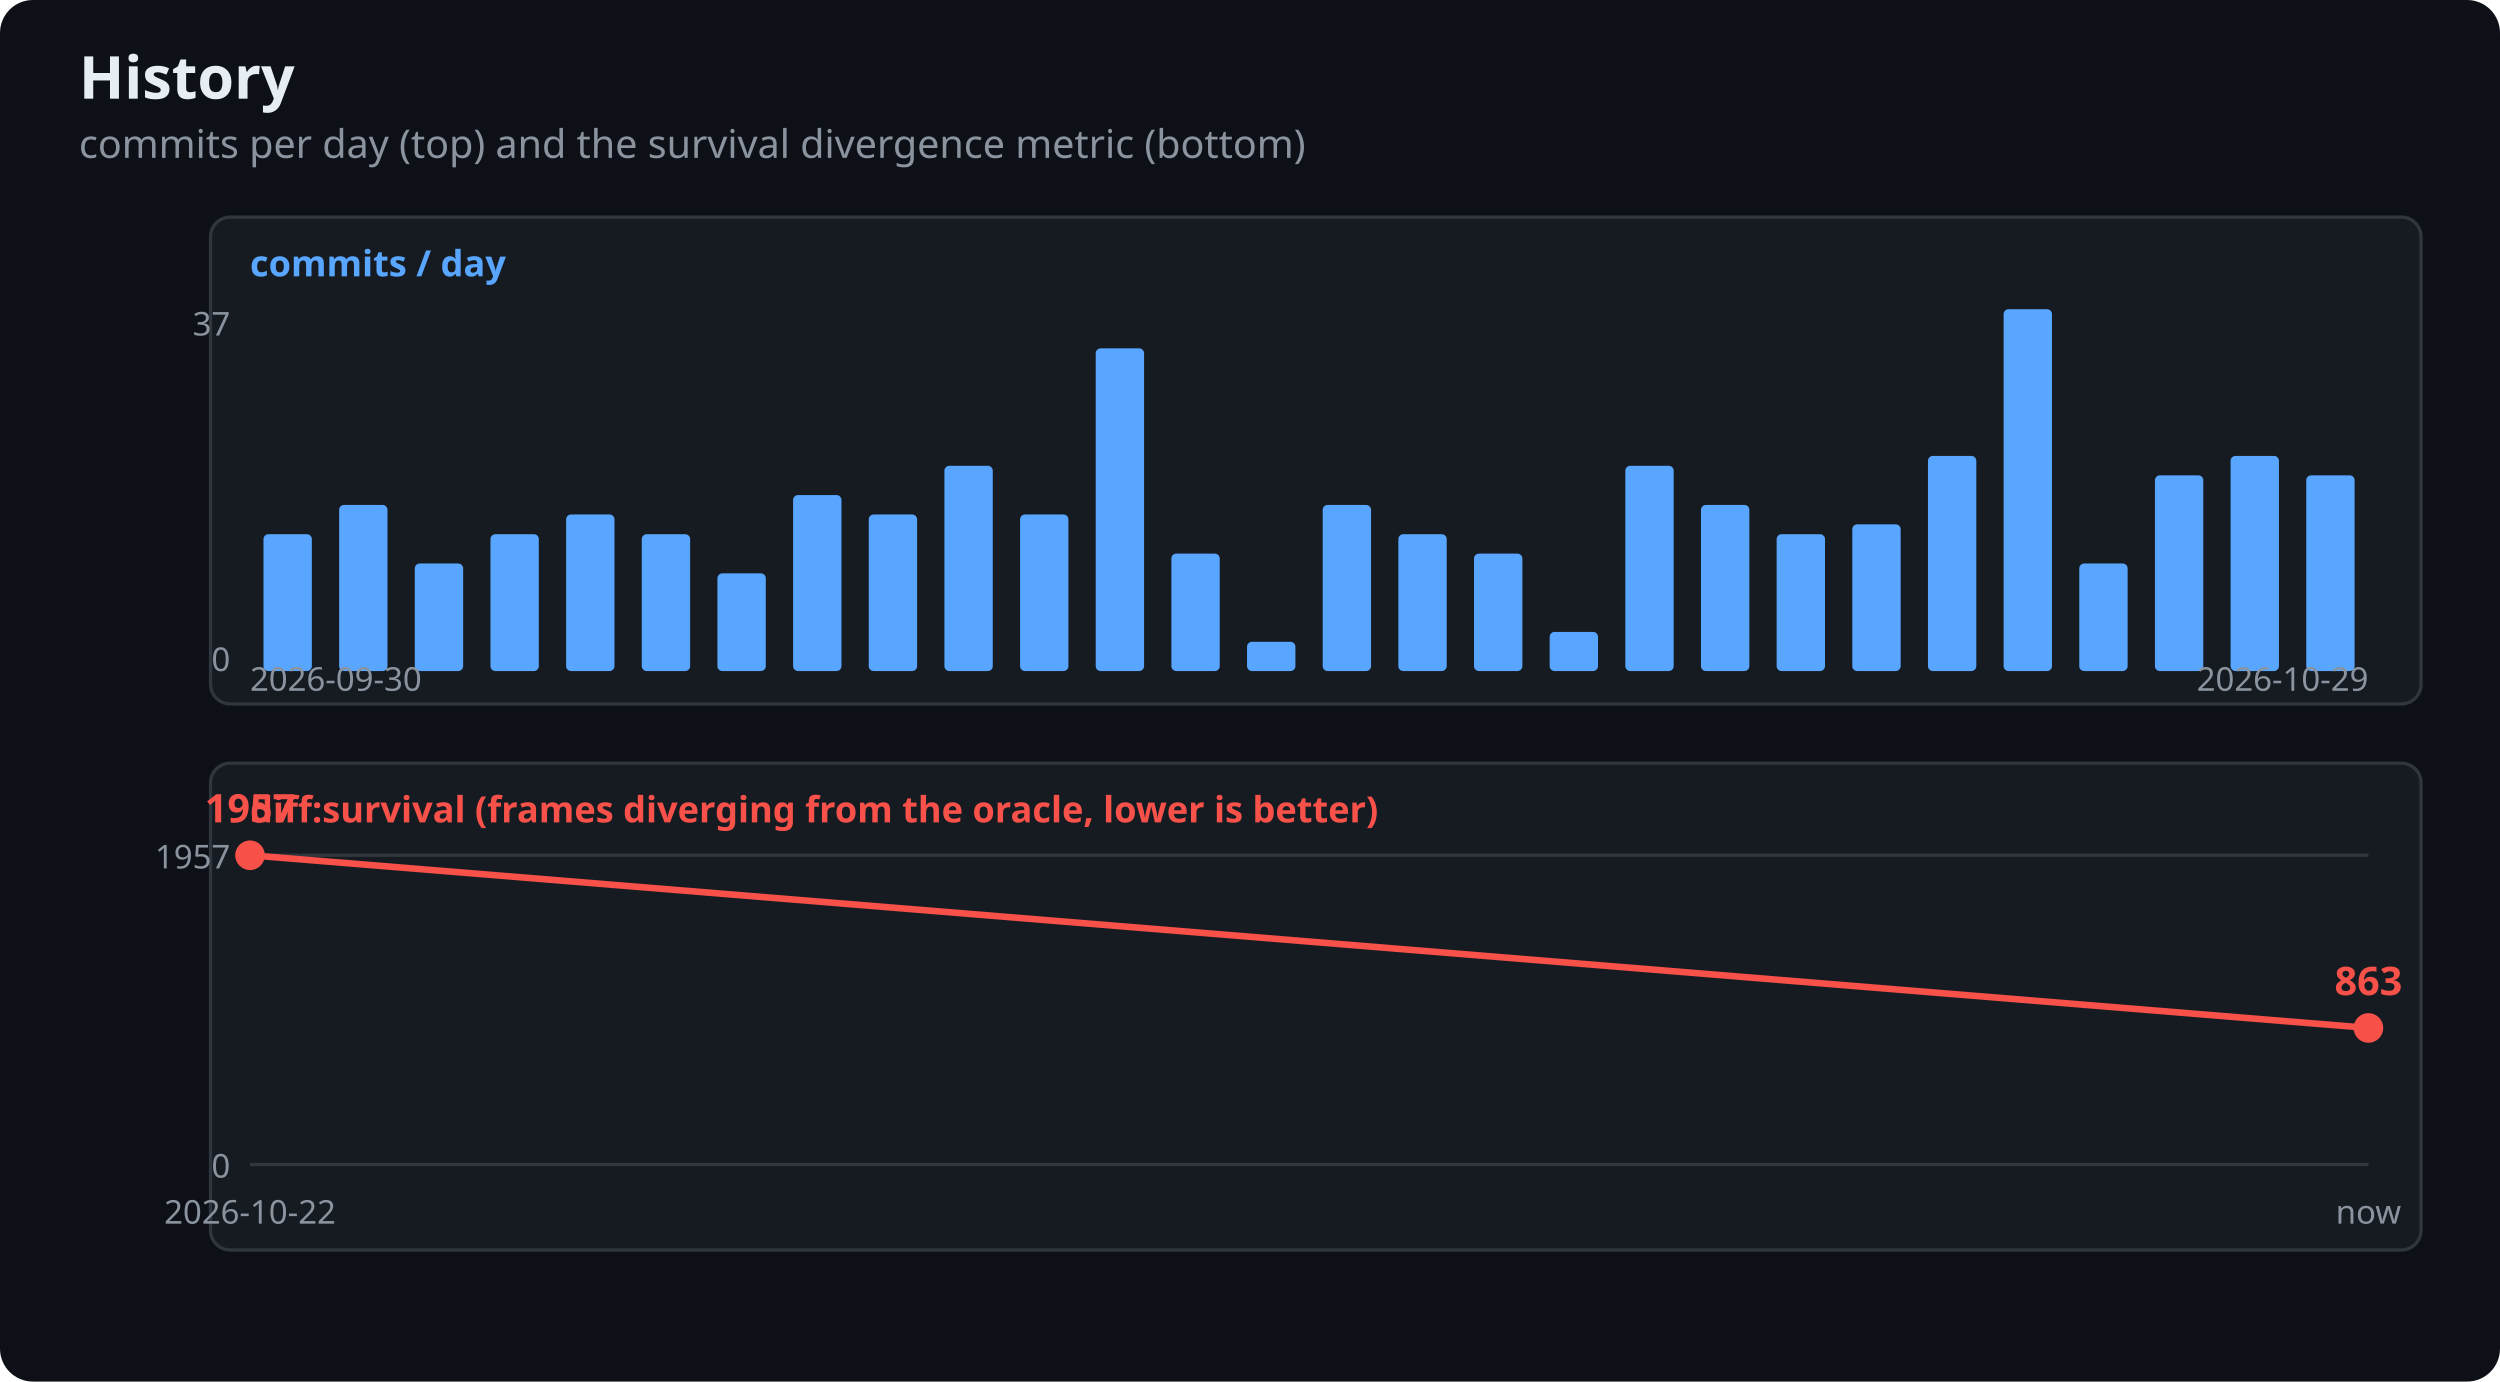
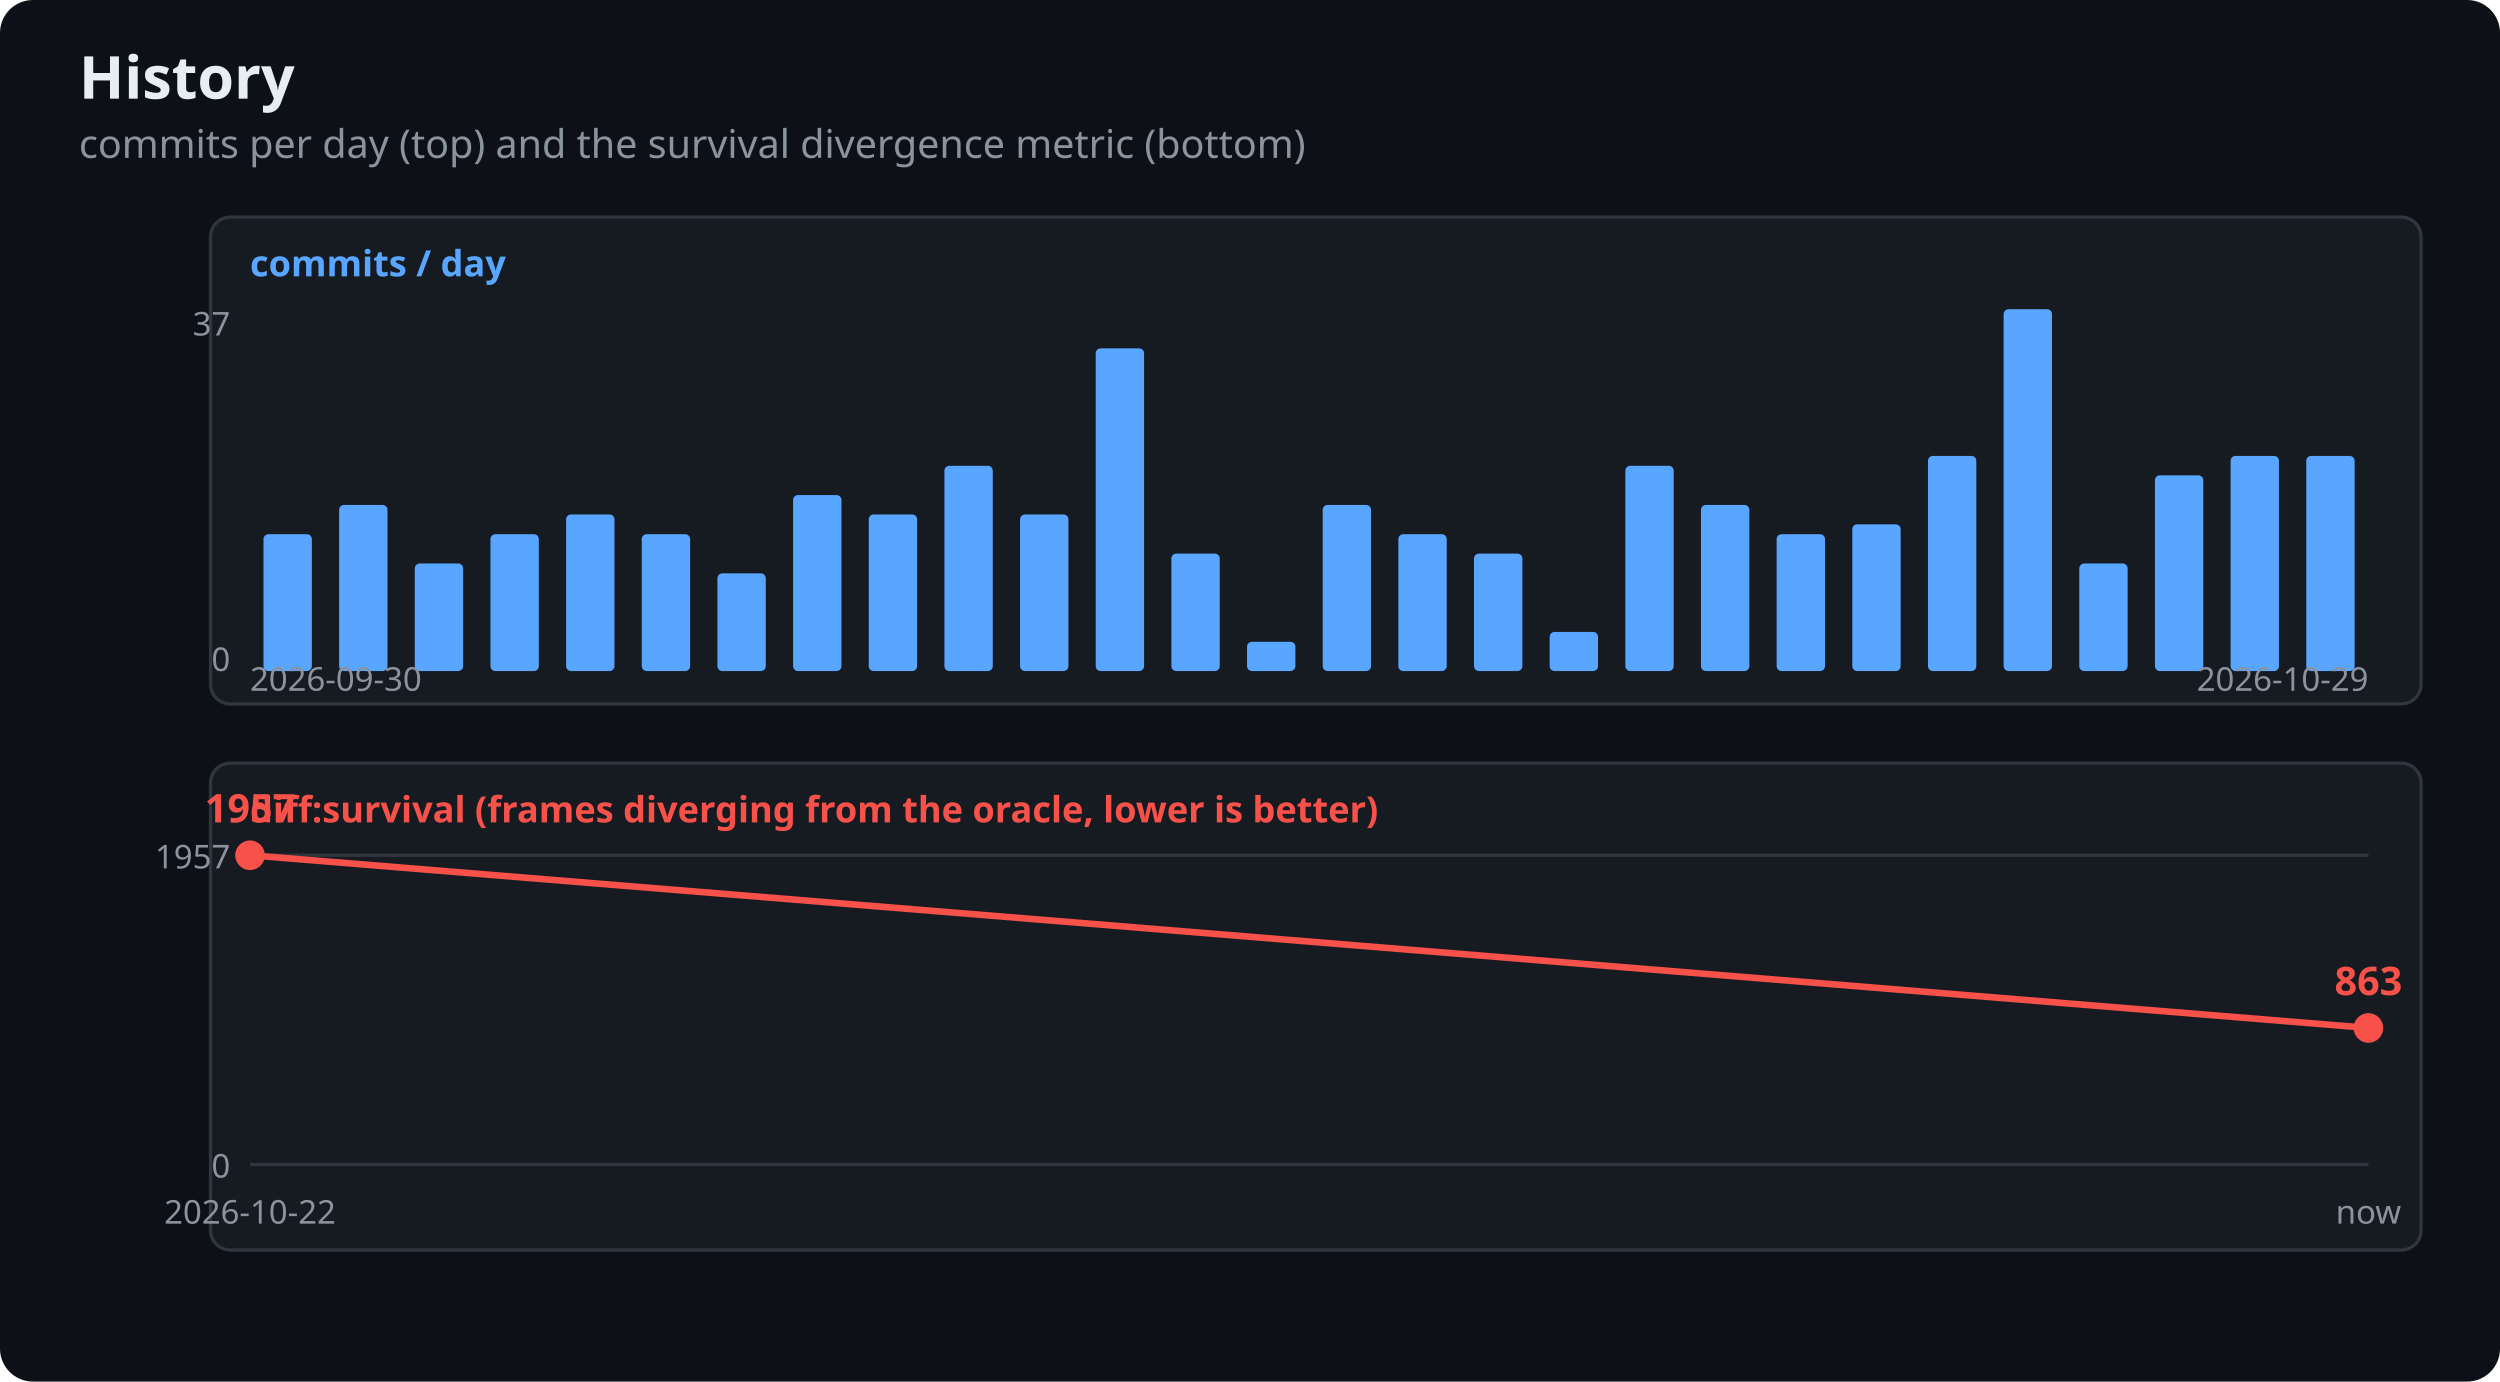
<svg xmlns="http://www.w3.org/2000/svg" width="760" height="420" viewBox="0 0 760 420" font-family="Segoe UI,Ubuntu,sans-serif">
  <rect width="760" height="420" rx="10" fill="#0d1117" />
  <text x="24" y="30" fill="#e6edf3" font-size="18" font-weight="600">History</text>
  <text x="24" y="48" fill="#8b949e" font-size="12">commits per day (top) and the survival divergence metric (bottom)</text>
  <rect x="64" y="66" width="672" height="148" fill="#161b22" stroke="#30363d" rx="6" />
  <text x="76" y="84" fill="#58a6ff" font-size="11" font-weight="600">commits / day</text>
  <rect x="80.1" y="162.4" width="14.7" height="41.6" fill="#58a6ff" rx="1.5" />
  <rect x="103.1" y="153.5" width="14.7" height="50.5" fill="#58a6ff" rx="1.5" />
  <rect x="126.1" y="171.3" width="14.7" height="32.7" fill="#58a6ff" rx="1.5" />
  <rect x="149.1" y="162.4" width="14.7" height="41.6" fill="#58a6ff" rx="1.5" />
  <rect x="172.1" y="156.4" width="14.7" height="47.6" fill="#58a6ff" rx="1.5" />
  <rect x="195.1" y="162.4" width="14.7" height="41.6" fill="#58a6ff" rx="1.5" />
  <rect x="218.1" y="174.3" width="14.7" height="29.7" fill="#58a6ff" rx="1.5" />
  <rect x="241.1" y="150.5" width="14.7" height="53.5" fill="#58a6ff" rx="1.5" />
  <rect x="264.1" y="156.4" width="14.7" height="47.6" fill="#58a6ff" rx="1.5" />
  <rect x="287.1" y="141.6" width="14.7" height="62.4" fill="#58a6ff" rx="1.5" />
  <rect x="310.1" y="156.4" width="14.7" height="47.6" fill="#58a6ff" rx="1.5" />
  <rect x="333.1" y="105.9" width="14.7" height="98.1" fill="#58a6ff" rx="1.5" />
  <rect x="356.1" y="168.3" width="14.7" height="35.7" fill="#58a6ff" rx="1.5" />
  <rect x="379.1" y="195.1" width="14.7" height="8.9" fill="#58a6ff" rx="1.5" />
  <rect x="402.1" y="153.5" width="14.7" height="50.5" fill="#58a6ff" rx="1.5" />
  <rect x="425.1" y="162.4" width="14.7" height="41.6" fill="#58a6ff" rx="1.5" />
  <rect x="448.1" y="168.3" width="14.7" height="35.7" fill="#58a6ff" rx="1.5" />
  <rect x="471.1" y="192.1" width="14.7" height="11.9" fill="#58a6ff" rx="1.5" />
  <rect x="494.1" y="141.6" width="14.7" height="62.4" fill="#58a6ff" rx="1.5" />
  <rect x="517.1" y="153.5" width="14.7" height="50.5" fill="#58a6ff" rx="1.5" />
  <rect x="540.1" y="162.4" width="14.7" height="41.6" fill="#58a6ff" rx="1.5" />
  <rect x="563.1" y="159.4" width="14.7" height="44.6" fill="#58a6ff" rx="1.5" />
  <rect x="586.1" y="138.6" width="14.7" height="65.4" fill="#58a6ff" rx="1.5" />
  <rect x="609.1" y="94.0" width="14.7" height="110.0" fill="#58a6ff" rx="1.5" />
  <rect x="632.1" y="171.3" width="14.7" height="32.7" fill="#58a6ff" rx="1.5" />
  <rect x="655.1" y="144.5" width="14.7" height="59.5" fill="#58a6ff" rx="1.5" />
  <rect x="678.1" y="138.6" width="14.7" height="65.4" fill="#58a6ff" rx="1.5" />
-   <rect x="701.1" y="144.5" width="14.7" height="59.5" fill="#58a6ff" rx="1.5" />
+   <rect x="701.1" y="138.6" width="14.7" height="65.4" fill="#58a6ff" rx="1.5" />
  <text x="70" y="102" fill="#8b949e" font-size="10" text-anchor="end">37</text>
  <text x="70" y="204" fill="#8b949e" font-size="10" text-anchor="end">0</text>
  <text x="76" y="210" fill="#8b949e" font-size="10">2026-09-30</text>
  <text x="720" y="210" fill="#8b949e" font-size="10" text-anchor="end">2026-10-29</text>
  <rect x="64" y="232" width="672" height="148" fill="#161b22" stroke="#30363d" rx="6" />
  <text x="76" y="250" fill="#f85149" font-size="11" font-weight="600">diff:survival (frames diverging from the oracle, lower is better)</text>
  <line x1="76" y1="354.0" x2="720" y2="354.0" stroke="#30363d" stroke-width="1" />
  <text x="70" y="358.0" fill="#8b949e" font-size="10" text-anchor="end">0</text>
  <line x1="76" y1="260.0" x2="720" y2="260.0" stroke="#30363d" stroke-width="1" />
  <text x="70" y="264.0" fill="#8b949e" font-size="10" text-anchor="end">1957</text>
  <circle cx="76.0" cy="260.0" r="4.5" fill="#f85149" />
  <text x="76.0" y="250.0" fill="#f85149" font-size="12" font-weight="600" text-anchor="middle">1957</text>
  <text x="76.0" y="372" fill="#8b949e" font-size="10" text-anchor="middle">2026-10-22</text>
  <circle cx="720.0" cy="312.5" r="4.5" fill="#f85149" />
  <text x="720.0" y="302.5" fill="#f85149" font-size="12" font-weight="600" text-anchor="middle">863</text>
  <text x="720.0" y="372" fill="#8b949e" font-size="10" text-anchor="middle">now</text>
  <polyline points="76.0,260.0 720.0,312.5" fill="none" stroke="#f85149" stroke-width="2" />
</svg>
